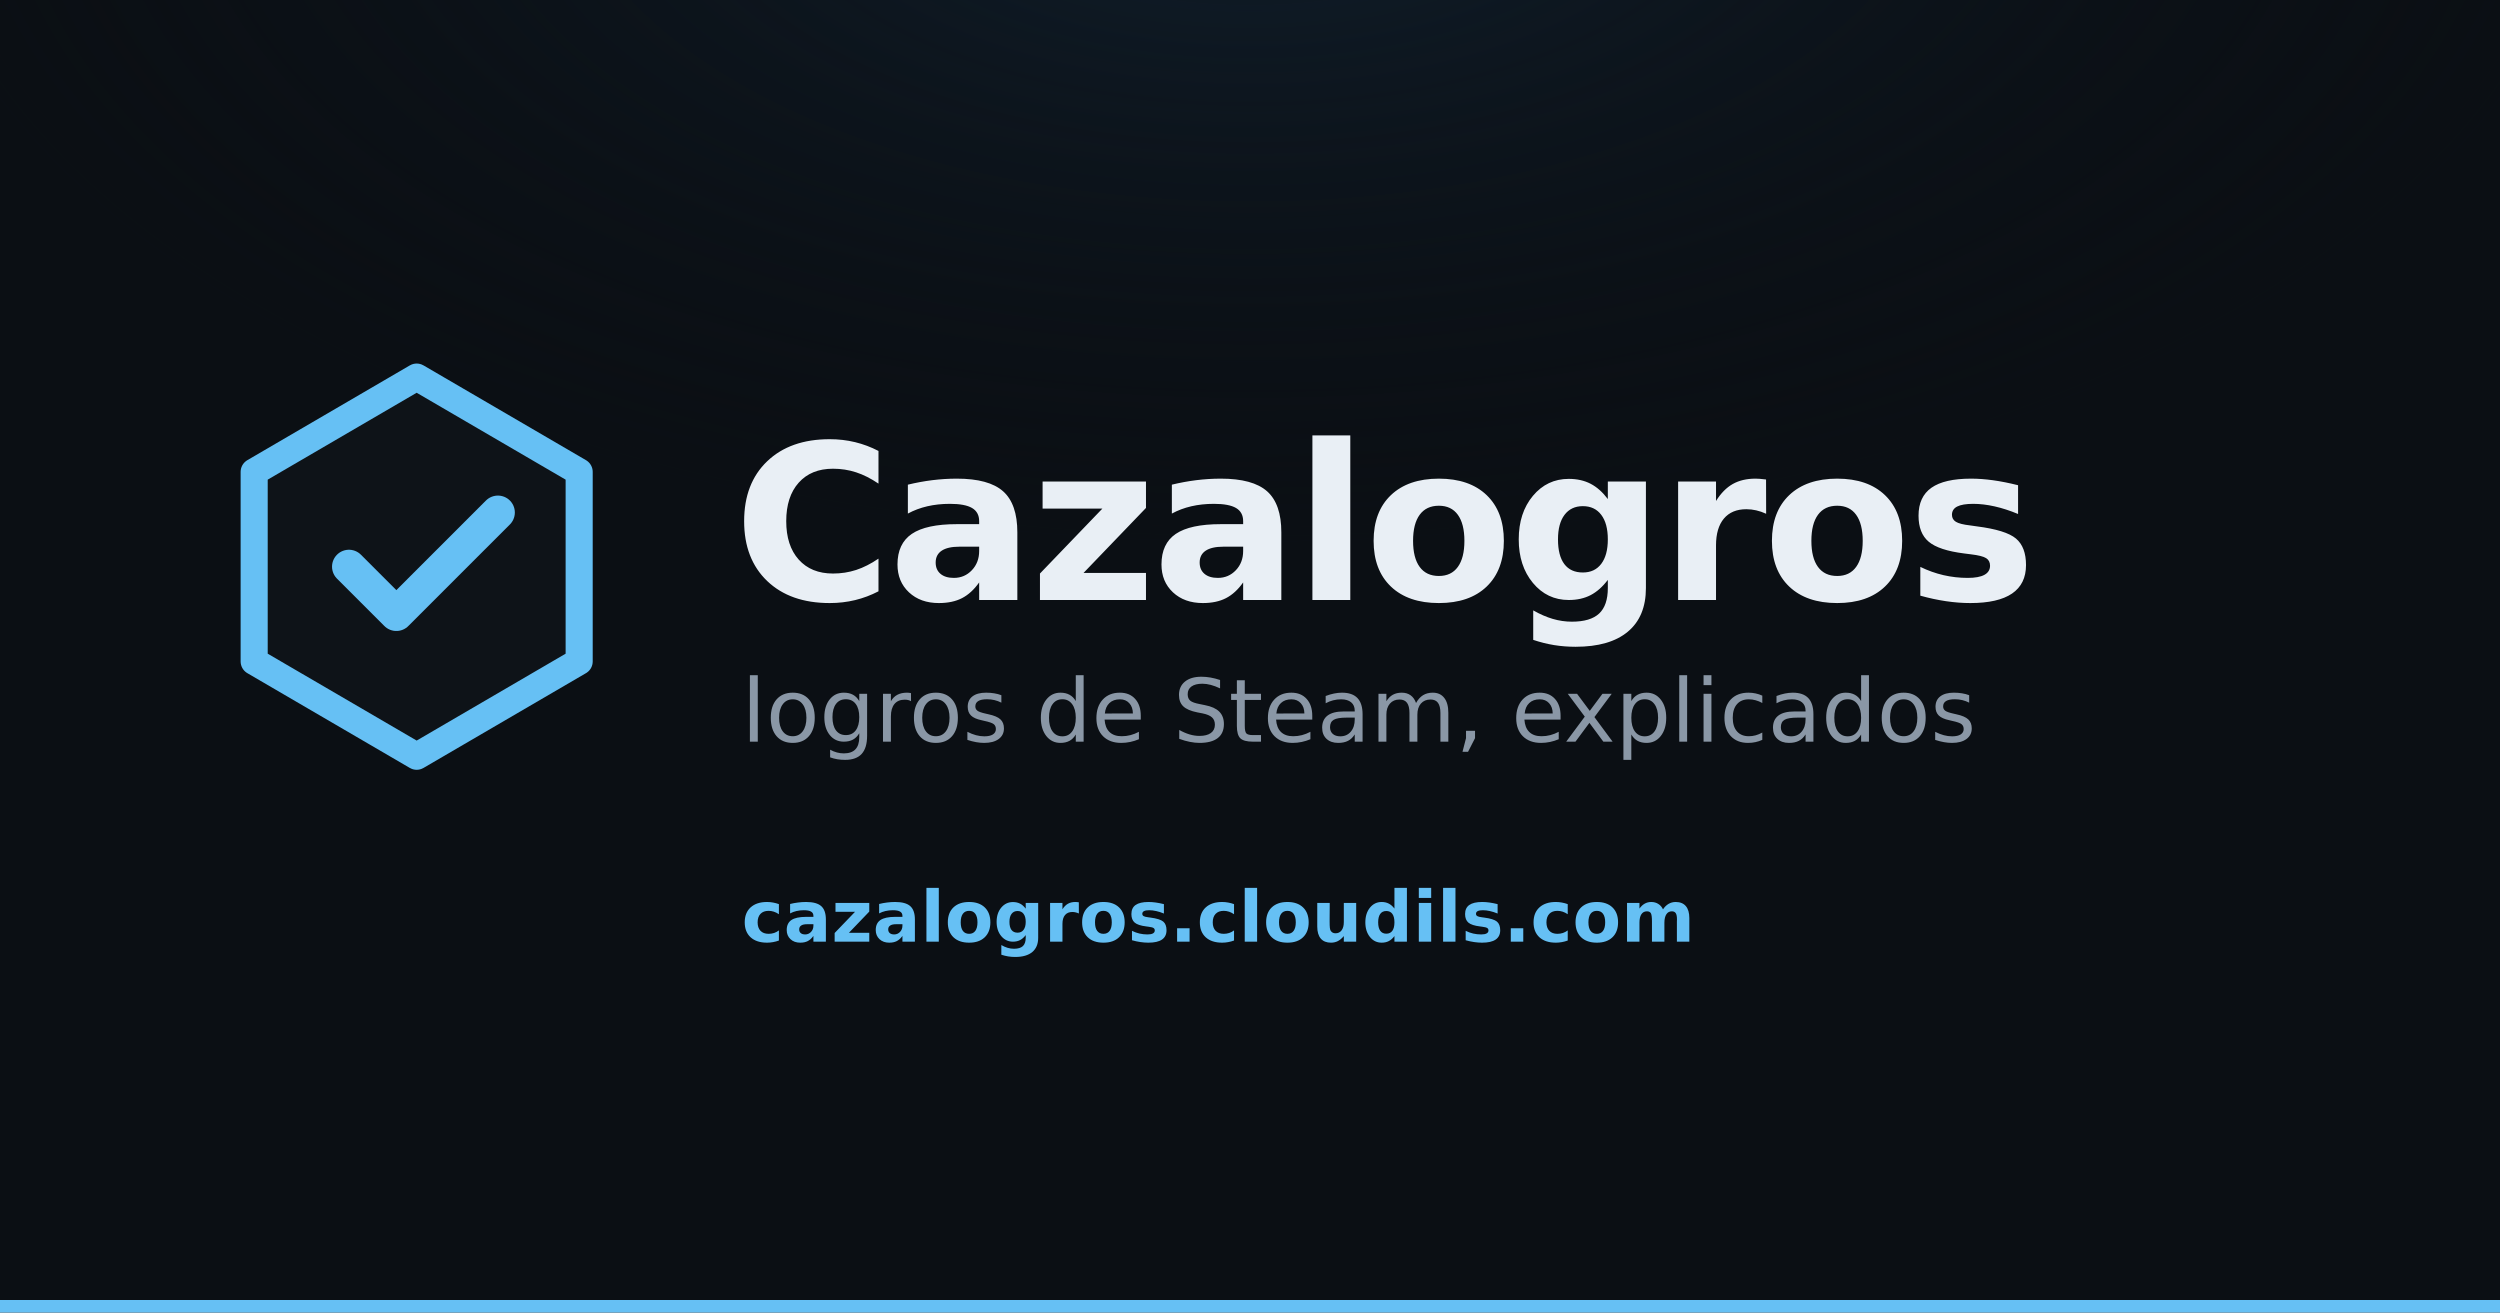
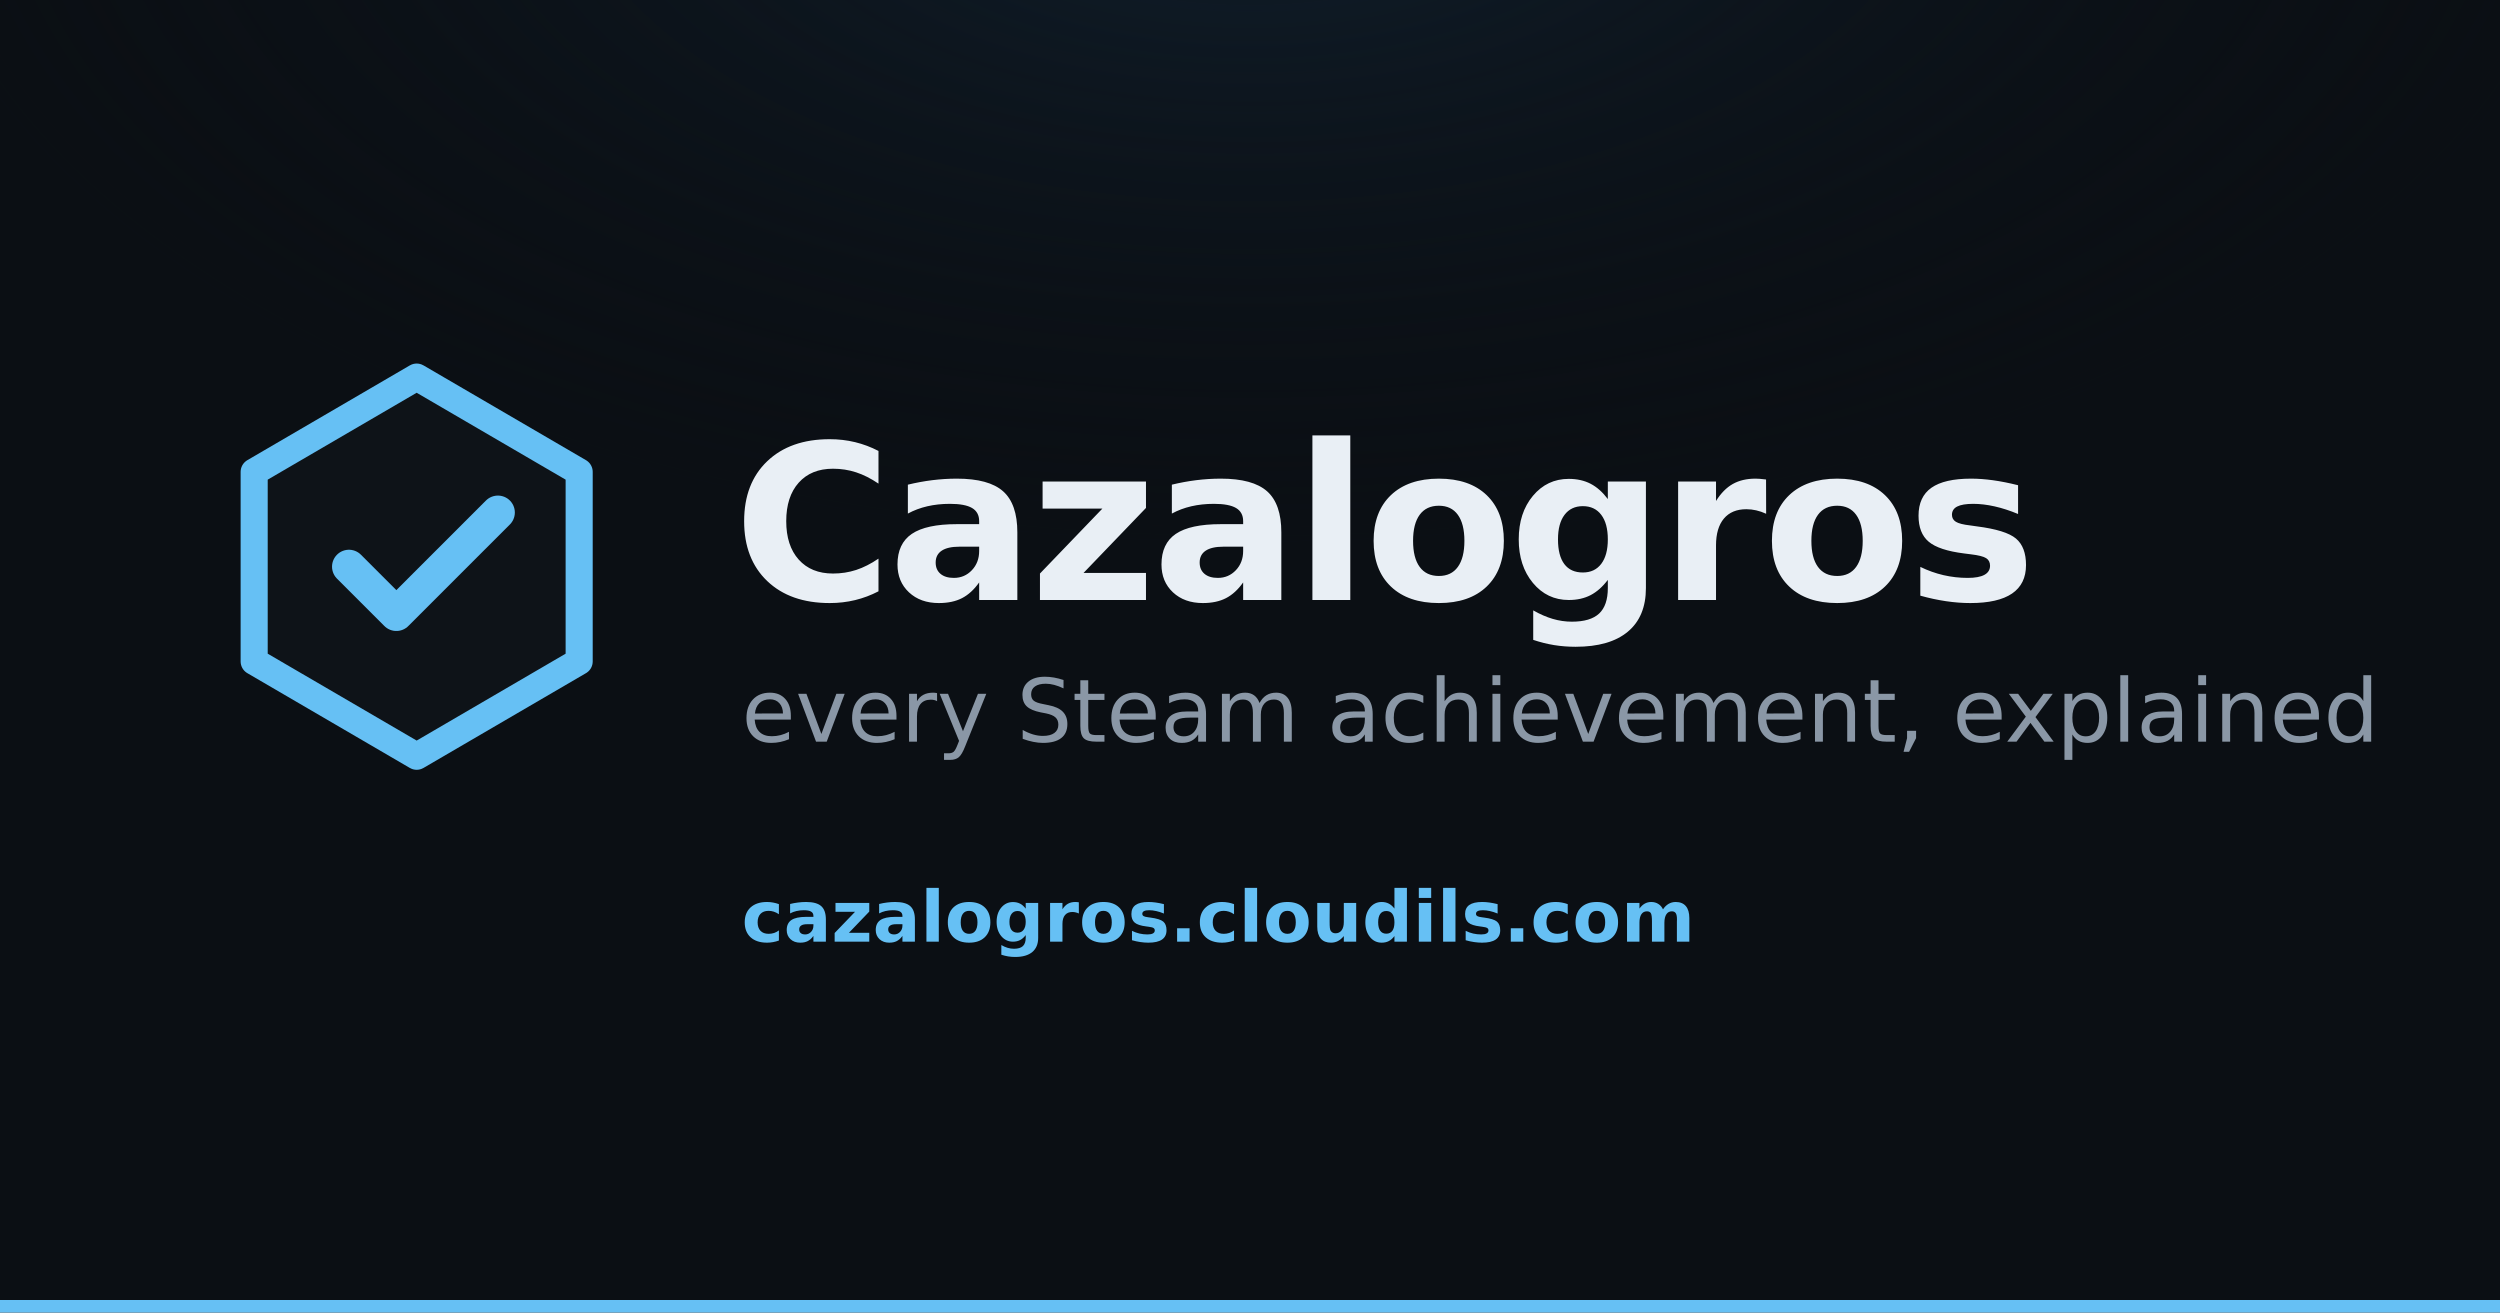
<svg xmlns="http://www.w3.org/2000/svg" width="1200" height="630" viewBox="0 0 1200 630">
  <defs>
    <radialGradient id="glow" cx="50%" cy="-12%" r="78%">
      <stop offset="0%" stop-color="#10202e" />
      <stop offset="70%" stop-color="#0b0f14" stop-opacity="0" />
    </radialGradient>
  </defs>
  <rect width="1200" height="630" fill="#0b0f14" />
  <rect width="1200" height="630" fill="url(#glow)" />
  <g transform="translate(96 168) scale(6.5)">
    <path d="M16 2 28 9v14l-12 7L4 23V9z" fill="#0e1318" stroke="#66c0f4" stroke-width="2" stroke-linejoin="round" />
    <path d="m11 16 3.5 3.5L22 12" fill="none" stroke="#66c0f4" stroke-width="2.5" stroke-linecap="round" stroke-linejoin="round" />
  </g>
  <g font-family="Segoe UI, DejaVu Sans, Helvetica, Arial, sans-serif">
    <text x="352" y="288" fill="#e9eff5" font-size="104" font-weight="700" letter-spacing="-2">Cazalogros</text>
-     <text x="356" y="356" fill="#8a97a6" font-size="42">logros de Steam, explicados</text>
+     <text x="356" y="356" fill="#8a97a6" font-size="42">every Steam achievement, explained</text>
    <text x="356" y="452" fill="#66c0f4" font-size="34" font-weight="600">cazalogros.cloudils.com</text>
  </g>
  <rect x="0" y="624" width="1200" height="6" fill="#66c0f4" />
</svg>
